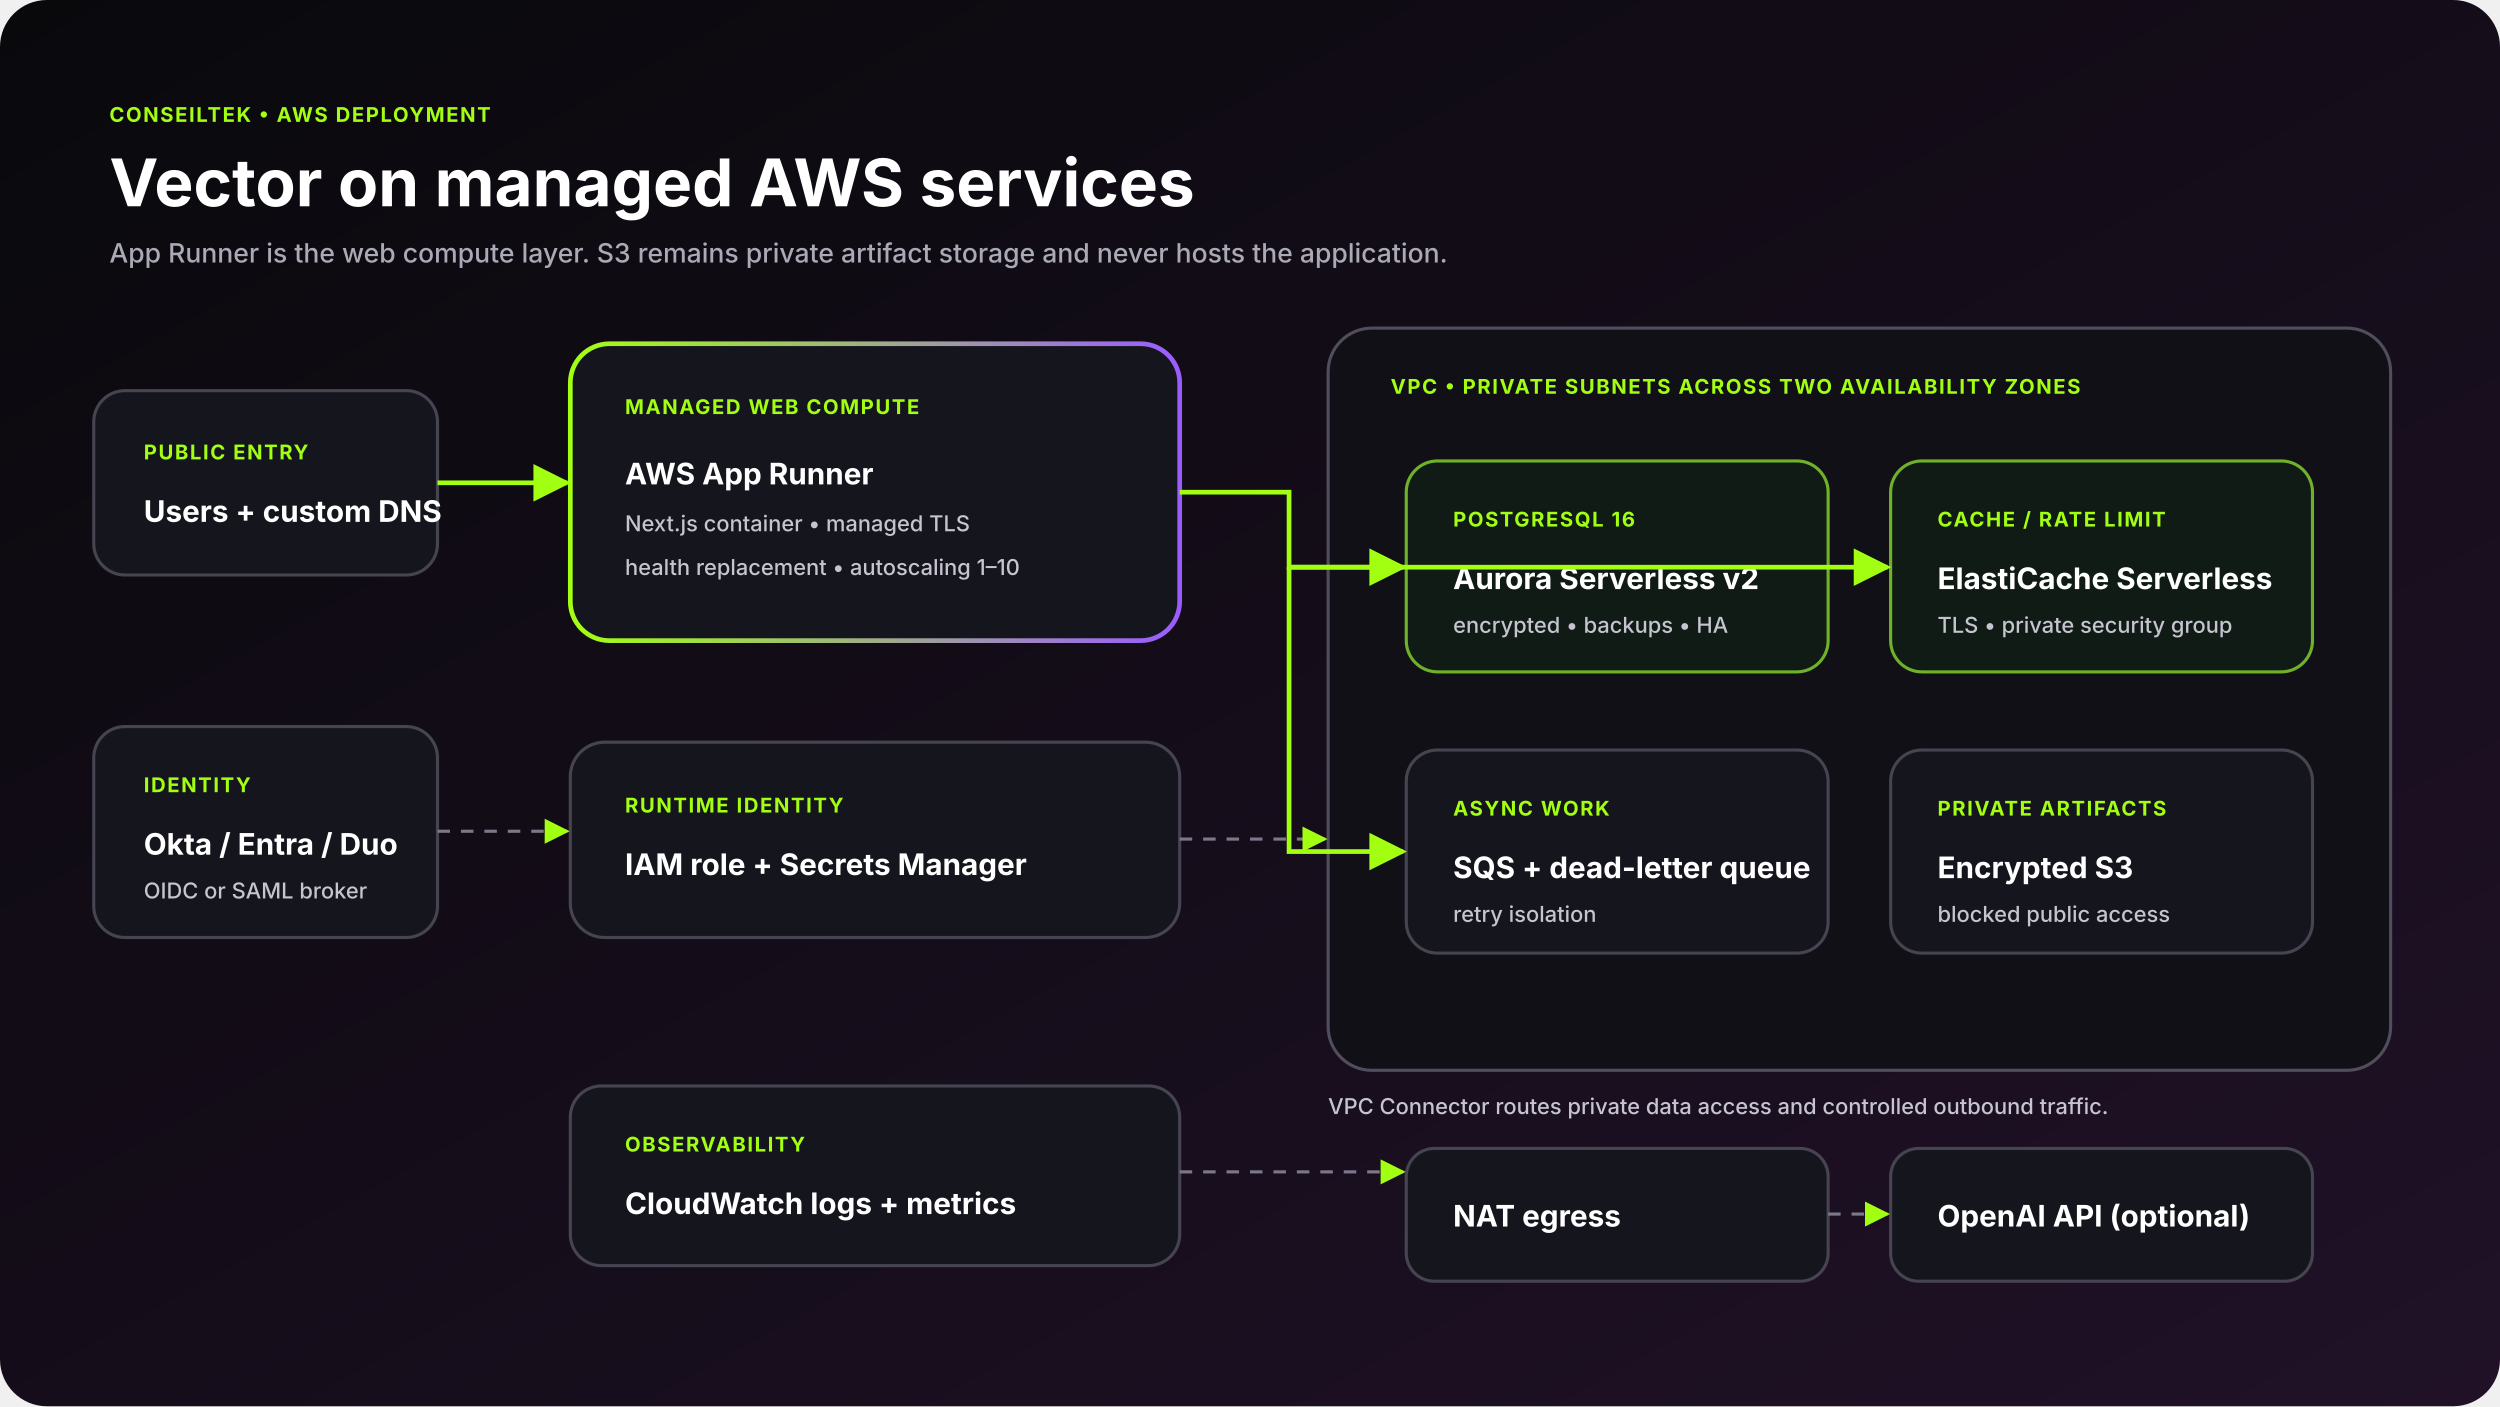
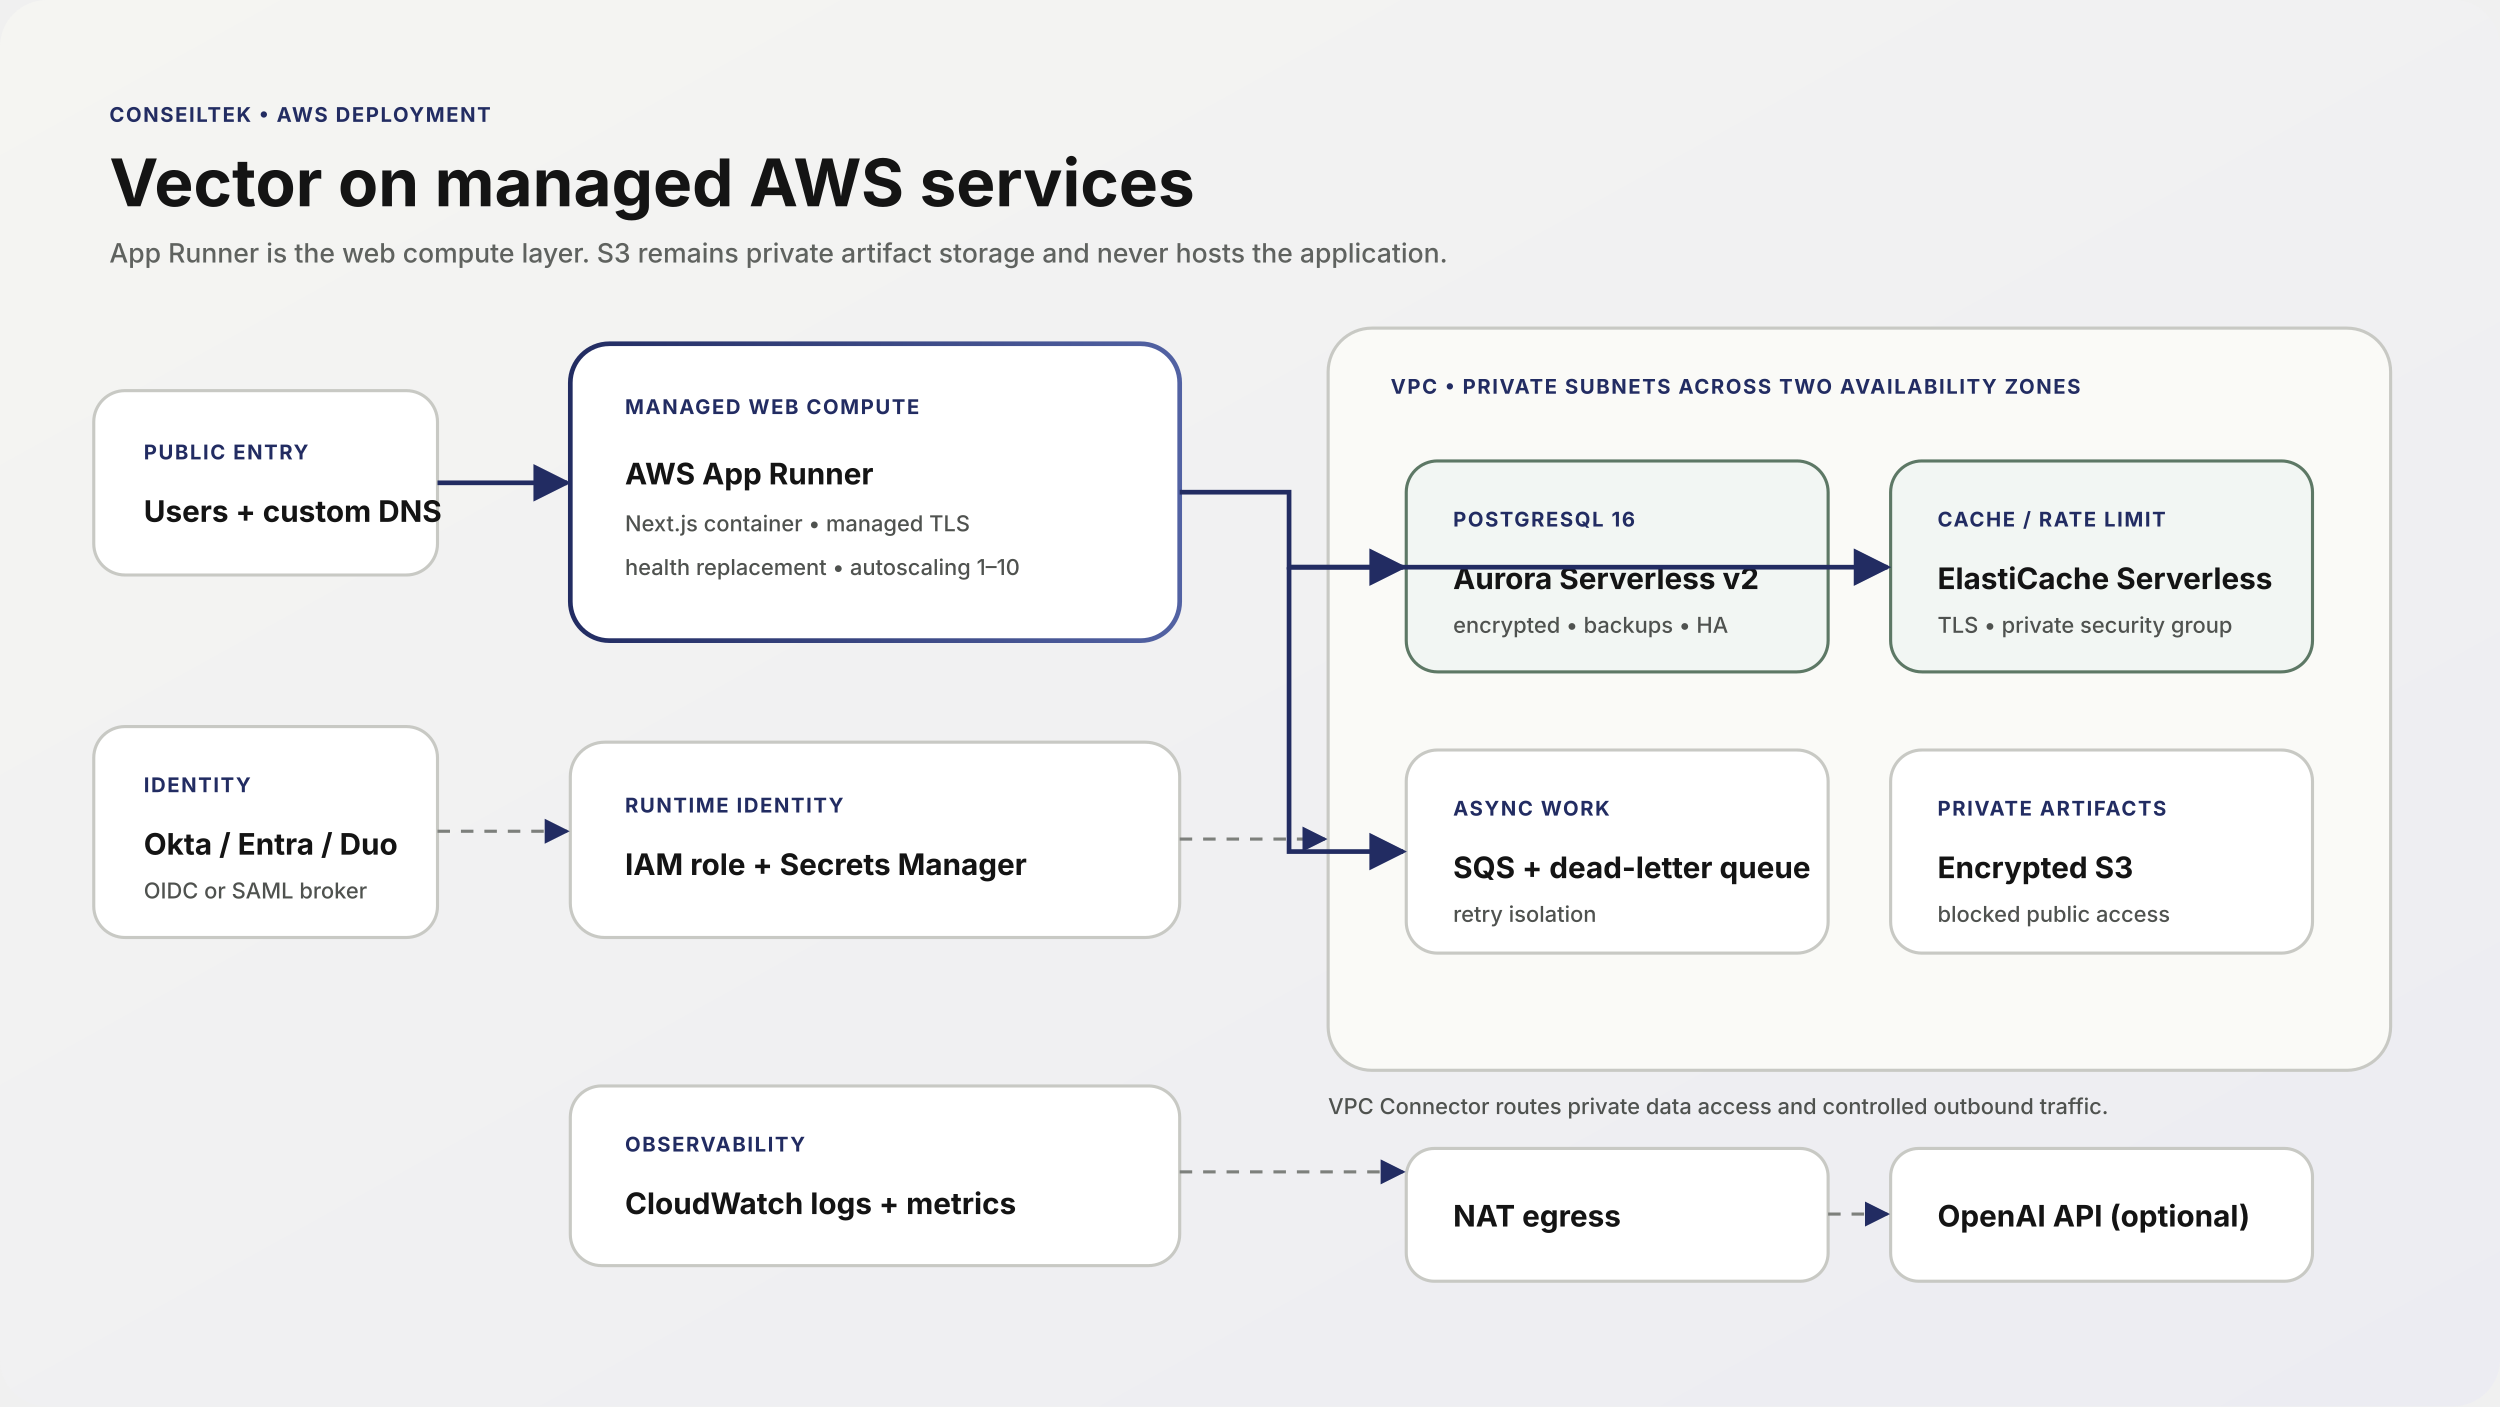
<svg xmlns="http://www.w3.org/2000/svg" width="1600" height="900" viewBox="0 0 1600 900" role="img" aria-labelledby="title desc">
  <defs>
    <linearGradient id="bg" x2="1" y2="1">
-       <stop stop-color="#09090c" />
-       <stop offset="1" stop-color="#201127" />
+       <stop stop-color="#f5f5f2" />
+       <stop offset="1" stop-color="#ececf2" />
    </linearGradient>
    <linearGradient id="g" x2="1">
-       <stop stop-color="#a3ff12" />
-       <stop offset="1" stop-color="#9b5cff" />
+       <stop stop-color="#222c62" />
+       <stop offset="1" stop-color="#5262a3" />
    </linearGradient>
    <marker id="a" viewBox="0 0 10 10" refX="9" refY="5" markerWidth="8" markerHeight="8" orient="auto">
-       <path d="M0 0l10 5-10 5z" fill="#a3ff12" />
+       <path d="M0 0l10 5-10 5z" fill="#222c62" />
    </marker>
-     <style>.title{font:700 42px Inter,Arial;fill:#fff}.sub{font:500 17px Inter,Arial;fill:#aaa9b6}.h{font:700 19px Inter,Arial;fill:#fff}.t{font:500 14px Inter,Arial;fill:#c5c4cf}.tiny{font:700 13px Inter,Arial;fill:#a3ff12;letter-spacing:1px}.b{fill:#15151d;stroke:#464451;stroke-width:2}.p{fill:#15151d;stroke:url(#g);stroke-width:3}.d{fill:#101b15;stroke:#6fb22a;stroke-width:2}.line{fill:none;stroke:#a3ff12;stroke-width:3;marker-end:url(#a)}.dash{fill:none;stroke:#7c788b;stroke-width:2;stroke-dasharray:8 7;marker-end:url(#a)}</style>
+     <style>.title{font:700 42px Inter,Arial;fill:#141414}.sub{font:500 17px Inter,Arial;fill:#5f625f}.h{font:700 19px Inter,Arial;fill:#141414}.t{font:500 14px Inter,Arial;fill:#4f524f}.tiny{font:700 13px Inter,Arial;fill:#222c62;letter-spacing:1px}.b{fill:#ffffff;stroke:#c8c9c4;stroke-width:2}.p{fill:#ffffff;stroke:url(#g);stroke-width:3}.d{fill:#f2f6f3;stroke:#5d7865;stroke-width:2}.line{fill:none;stroke:#222c62;stroke-width:3;marker-end:url(#a)}.dash{fill:none;stroke:#7d807c;stroke-width:2;stroke-dasharray:8 7;marker-end:url(#a)}</style>
  </defs>
  <rect width="1600" height="900" rx="30" fill="url(#bg)" />
  <text x="70" y="78" class="tiny">CONSEILTEK • AWS DEPLOYMENT</text>
  <text x="70" y="132" class="title">Vector on managed AWS services</text>
  <text x="70" y="168" class="sub">App Runner is the web compute layer. S3 remains private artifact storage and never hosts the application.</text>
  <rect x="60" y="250" width="220" height="118" rx="20" class="b" />
  <text x="92" y="294" class="tiny">PUBLIC ENTRY</text>
  <text x="92" y="334" class="h">Users + custom DNS</text>
  <rect x="60" y="465" width="220" height="135" rx="20" class="b" />
  <text x="92" y="507" class="tiny">IDENTITY</text>
  <text x="92" y="547" class="h">Okta / Entra / Duo</text>
  <text x="92" y="575" class="t">OIDC or SAML broker</text>
  <rect x="365" y="220" width="390" height="190" rx="25" class="p" />
  <text x="400" y="265" class="tiny">MANAGED WEB COMPUTE</text>
  <text x="400" y="310" class="h">AWS App Runner</text>
  <text x="400" y="340" class="t">Next.js container • managed TLS</text>
  <text x="400" y="368" class="t">health replacement • autoscaling 1–10</text>
  <rect x="365" y="475" width="390" height="125" rx="22" class="b" />
  <text x="400" y="520" class="tiny">RUNTIME IDENTITY</text>
  <text x="400" y="560" class="h">IAM role + Secrets Manager</text>
-   <rect x="850" y="210" width="680" height="475" rx="28" fill="#101016" stroke="#504d5c" stroke-width="2" />
+   <rect x="850" y="210" width="680" height="475" rx="28" fill="#fafaf7" stroke="#c8c9c4" stroke-width="2" />
  <text x="890" y="252" class="tiny">VPC • PRIVATE SUBNETS ACROSS TWO AVAILABILITY ZONES</text>
  <rect x="900" y="295" width="270" height="135" rx="20" class="d" />
  <text x="930" y="337" class="tiny">POSTGRESQL 16</text>
  <text x="930" y="377" class="h">Aurora Serverless v2</text>
  <text x="930" y="405" class="t">encrypted • backups • HA</text>
  <rect x="1210" y="295" width="270" height="135" rx="20" class="d" />
  <text x="1240" y="337" class="tiny">CACHE / RATE LIMIT</text>
  <text x="1240" y="377" class="h">ElastiCache Serverless</text>
  <text x="1240" y="405" class="t">TLS • private security group</text>
  <rect x="900" y="480" width="270" height="130" rx="20" class="b" />
  <text x="930" y="522" class="tiny">ASYNC WORK</text>
  <text x="930" y="562" class="h">SQS + dead-letter queue</text>
  <text x="930" y="590" class="t">retry isolation</text>
  <rect x="1210" y="480" width="270" height="130" rx="20" class="b" />
  <text x="1240" y="522" class="tiny">PRIVATE ARTIFACTS</text>
  <text x="1240" y="562" class="h">Encrypted S3</text>
  <text x="1240" y="590" class="t">blocked public access</text>
  <rect x="365" y="695" width="390" height="115" rx="20" class="b" />
  <text x="400" y="737" class="tiny">OBSERVABILITY</text>
  <text x="400" y="777" class="h">CloudWatch logs + metrics</text>
  <rect x="900" y="735" width="270" height="85" rx="18" class="b" />
  <text x="930" y="785" class="h">NAT egress</text>
  <rect x="1210" y="735" width="270" height="85" rx="18" class="b" />
  <text x="1240" y="785" class="h">OpenAI API (optional)</text>
  <path d="M280 309H363" class="line" />
  <path d="M280 532H363" class="dash" />
  <path d="M755 315H825V363H898" class="line" />
  <path d="M825 363V545H898" class="line" />
  <path d="M825 363H1208" class="line" />
  <path d="M755 537H848" class="dash" />
  <path d="M755 750H898" class="dash" />
  <path d="M1170 777H1208" class="dash" />
  <text x="850" y="713" class="t">VPC Connector routes private data access and controlled outbound traffic.</text>
</svg>
